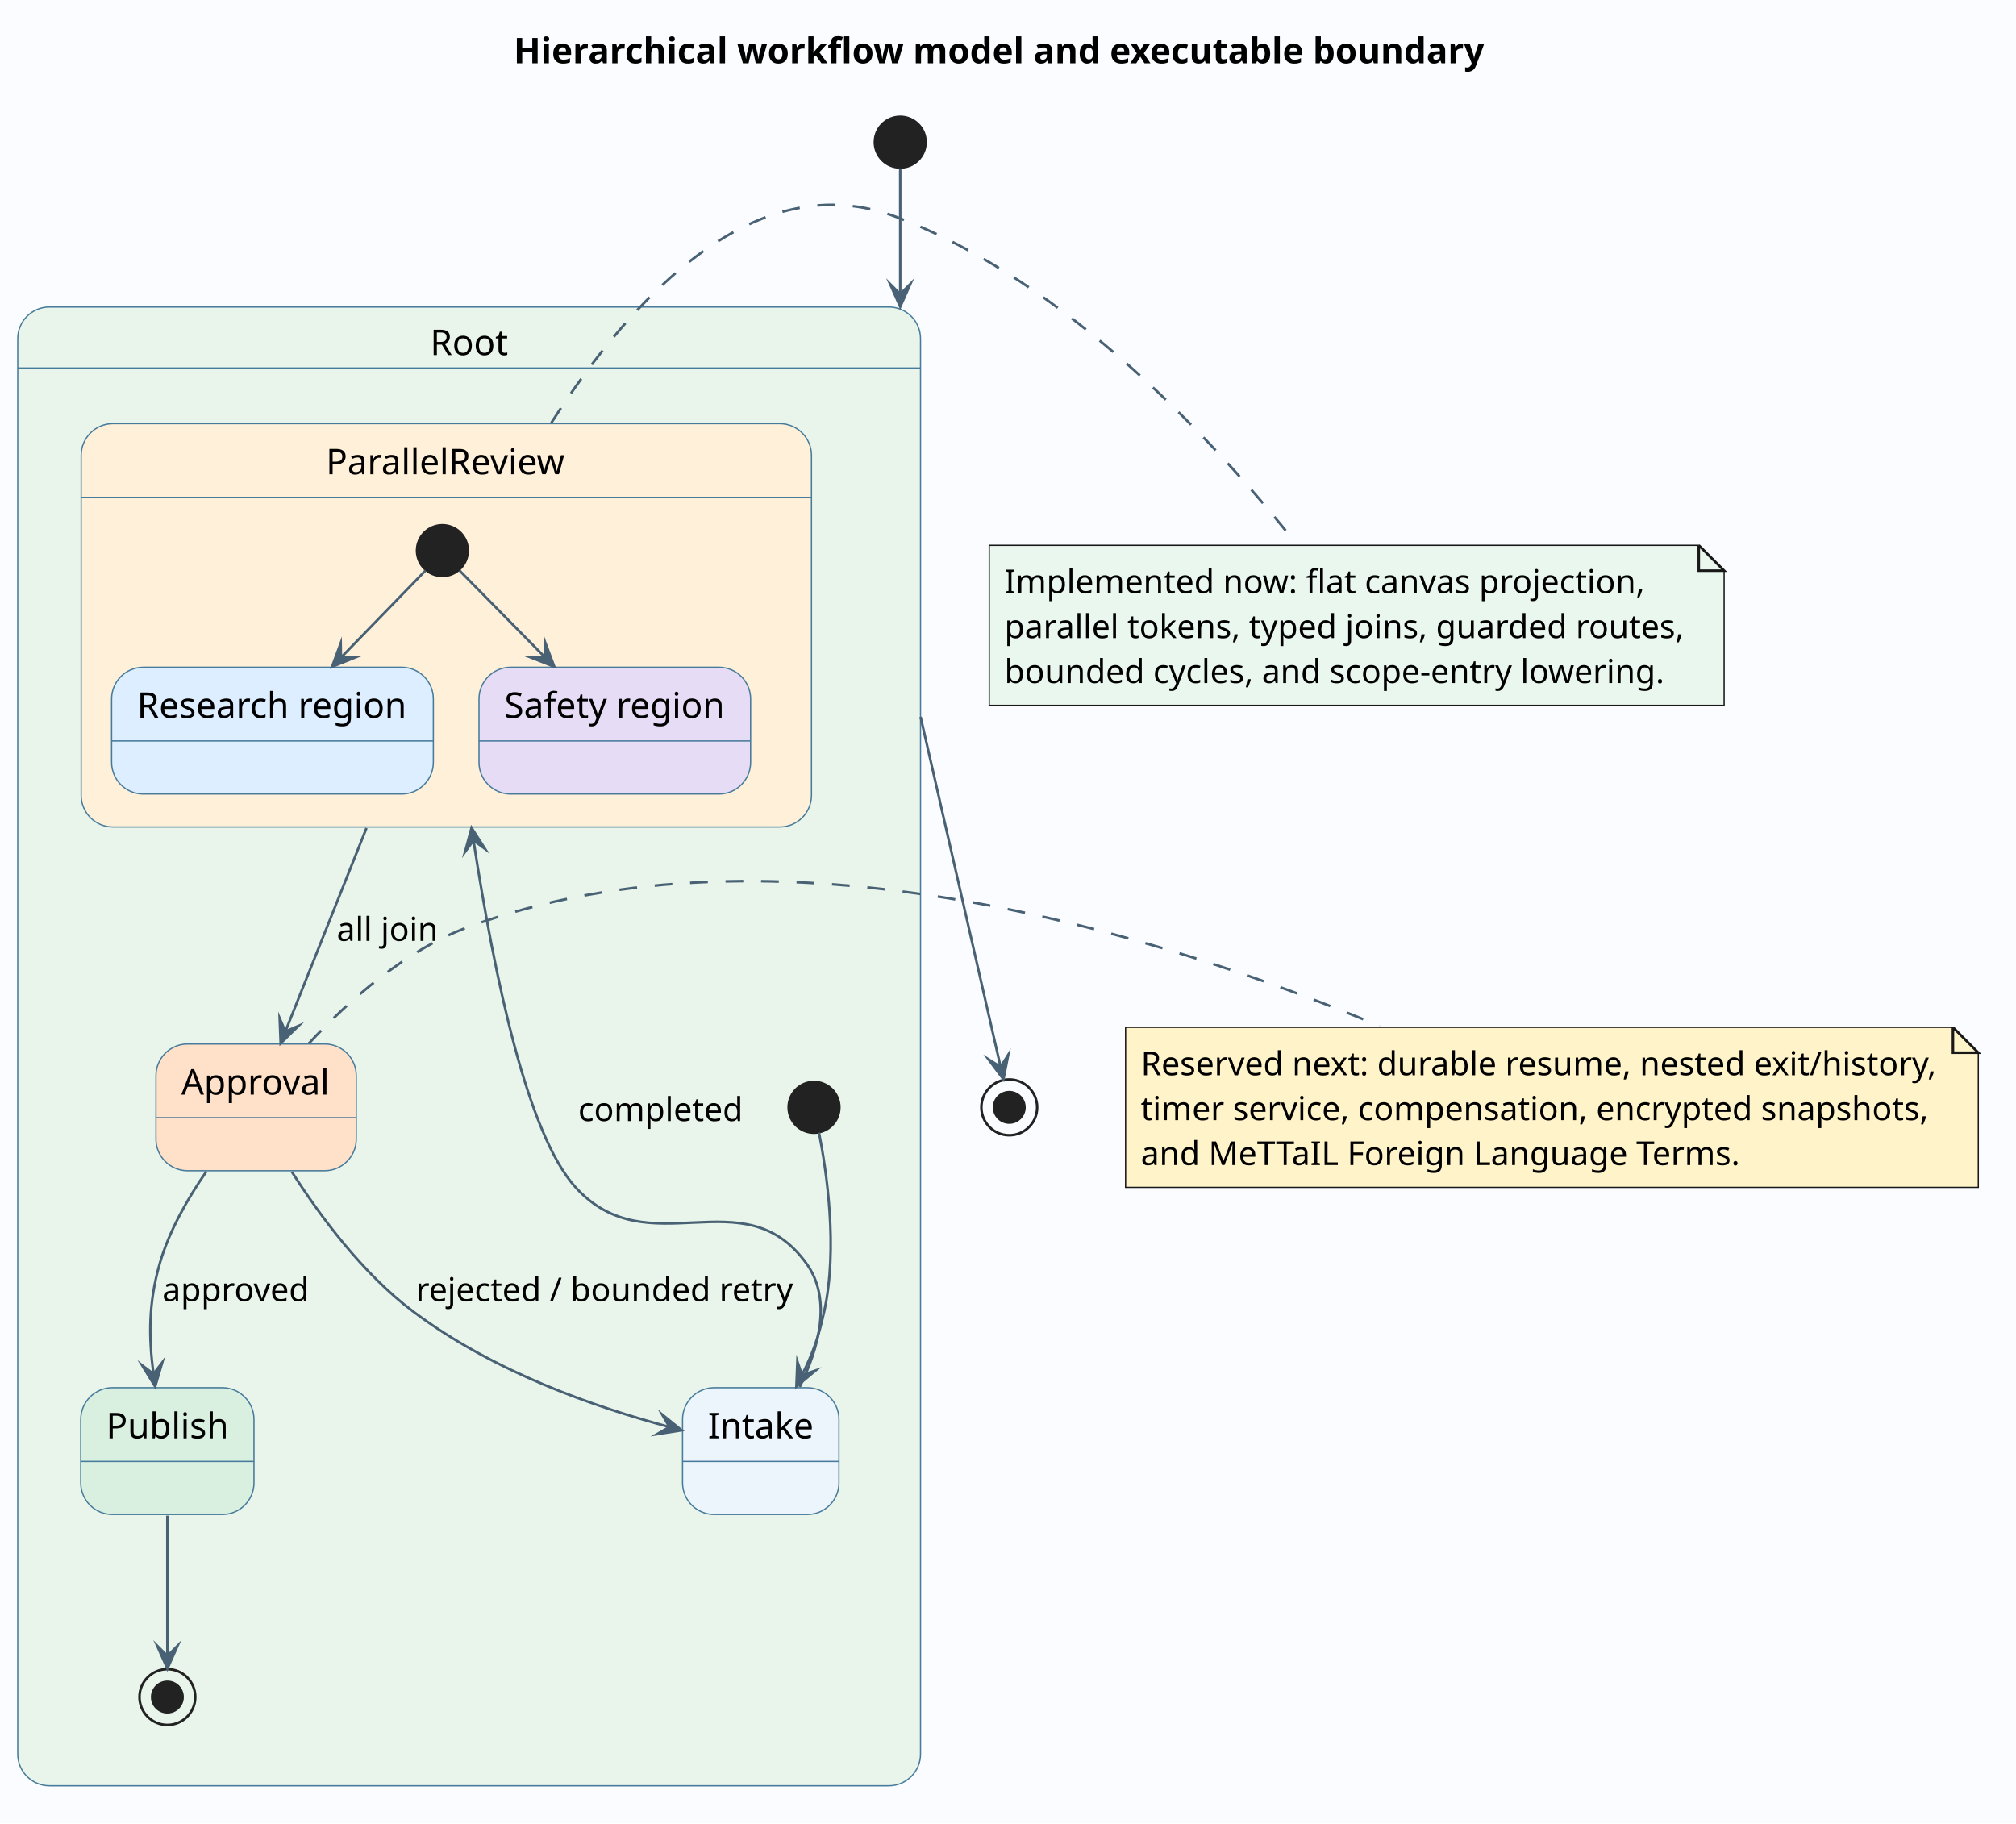
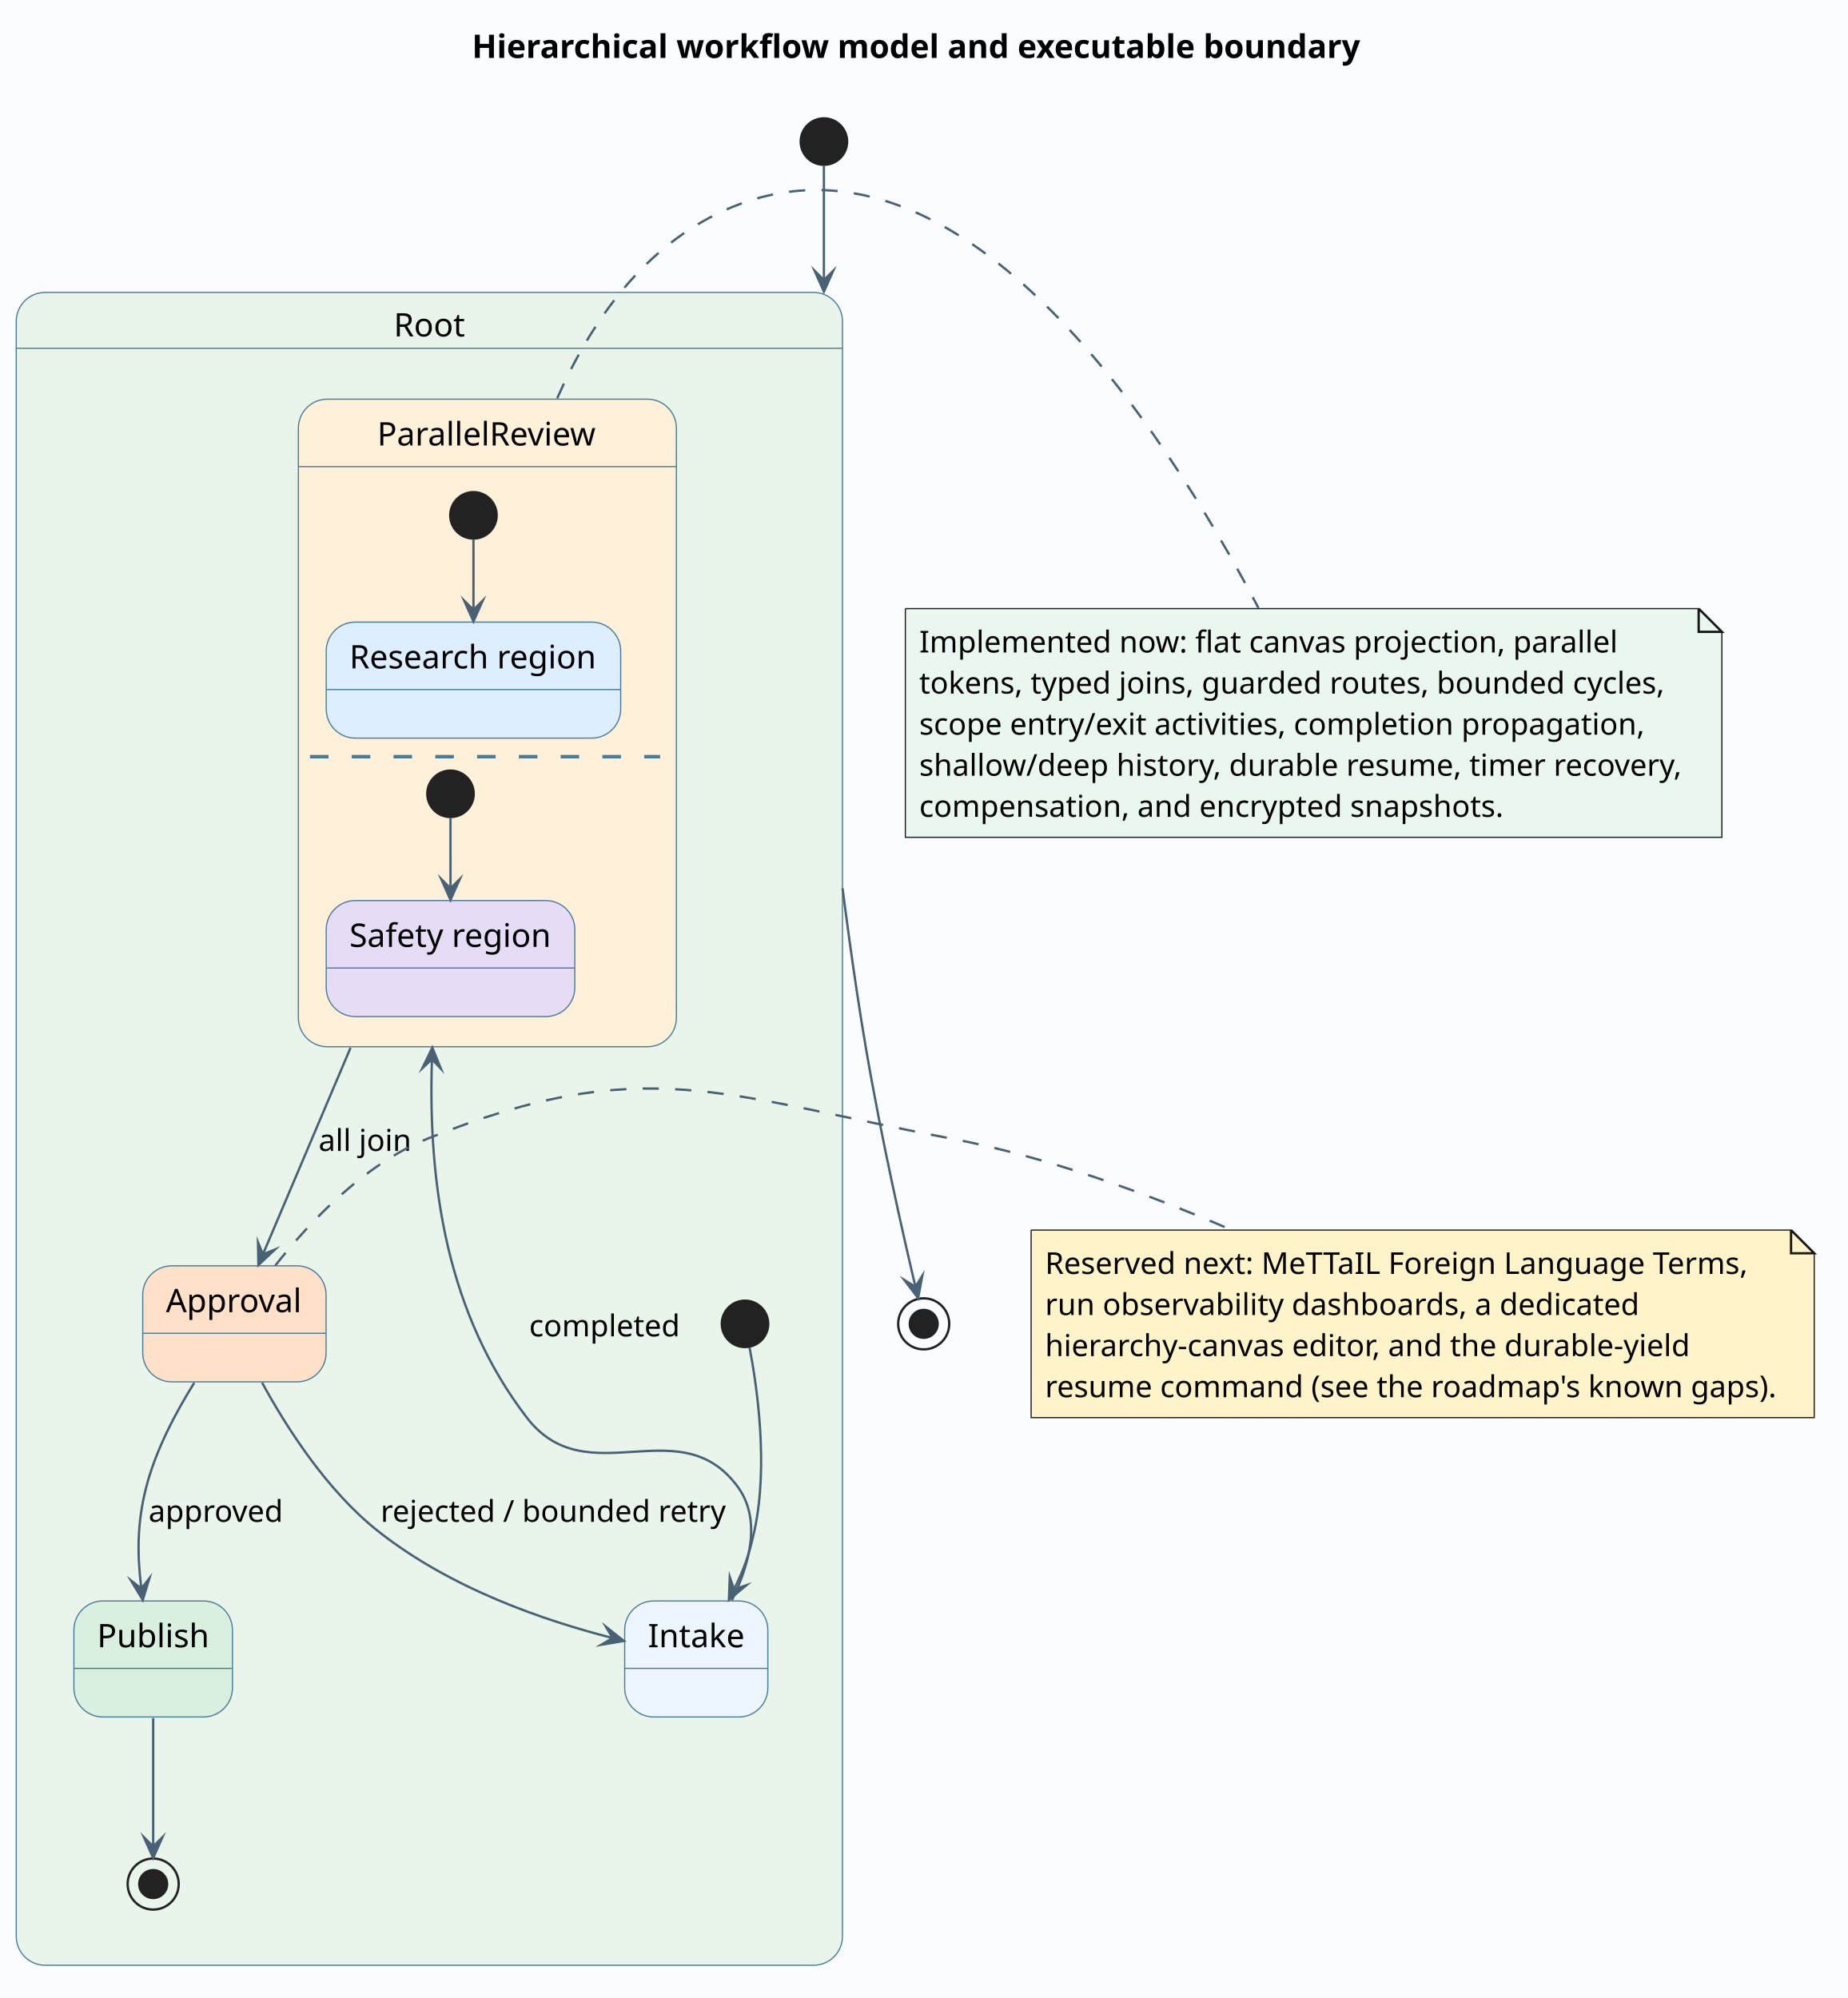
- <svg xmlns="http://www.w3.org/2000/svg" contentStyleType="text/css" data-diagram-type="STATE" height="719px" preserveAspectRatio="none" style="width: 795px; height: 719px; background: #fafcff" version="1.1" viewBox="0 0 795 719" width="795px" zoomAndPan="magnify">
+ <svg xmlns="http://www.w3.org/2000/svg" contentStyleType="text/css" data-diagram-type="STATE" height="861px" preserveAspectRatio="none" style="width:796px;height:861px;background:#FAFCFF;" version="1.1" viewBox="0 0 796 861" width="796px" zoomAndPan="magnify">
  <defs />
  <g>
-     <rect fill="#FAFCFF" height="719" style="stroke: none; stroke-width: 1" width="795" x="0" y="0" />
+     <rect fill="#FAFCFF" height="861" style="stroke:none;stroke-width:1;" width="796" x="0" y="0" />
    <g class="title" data-source-line="1">
-       <text fill="#000000" font-family="sans-serif" font-size="14" font-weight="700" lengthAdjust="spacing" textLength="383.011" x="202.561" y="24.966">
-         Hierarchical workflow model and executable boundary
-       </text>
+       <text fill="#000000" font-family="sans-serif" font-size="14" font-weight="700" lengthAdjust="spacing" textLength="383.011" x="203.35" y="24.966">Hierarchical workflow model and executable boundary</text>
    </g>
    <g class="cluster" data-qualified-name="Root" data-source-line="13" id="ent0001">
-       <path d="M19.5,121.068 L350.5,121.068 A12.5,12.5 0 0 1 363,133.568 L363,145.136 L7,145.136 L7,133.568 A12.5,12.5 0 0 1 19.5,121.068" fill="#E9F5EA" />
-       <path d="M7,145.136 L363,145.136 L363,691.758 A12.5,12.5 0 0 1 350.5,704.258 L19.5,704.258 A12.5,12.5 0 0 1 7,691.758 L7,145.136" fill="#E9F5EA" />
-       <rect fill="none" height="583.19" rx="12.5" ry="12.5" style="stroke: #477b9b; stroke-width: 0.5" width="356" x="7" y="121.068" />
-       <line style="stroke: #477b9b; stroke-width: 0.5" x1="7" x2="363" y1="145.136" y2="145.136" />
-       <text fill="#000000" font-family="sans-serif" font-size="14" lengthAdjust="spacing" textLength="30.702" x="169.649" y="140.034">
-         Root
-       </text>
+       <path d="M19.5,126.008 L350.5,126.008 A12.5,12.5 0 0 1 363,138.508 L363,150.076 L7,150.076 L7,138.508 A12.5,12.5 0 0 1 19.5,126.008" fill="#E9F5EA" />
+       <path d="M7,150.076 L363,150.076 L363,834.398 A12.5,12.5 0 0 1 350.5,846.898 L19.5,846.898 A12.5,12.5 0 0 1 7,834.398 L7,150.076" fill="#E9F5EA" />
+       <rect fill="none" height="720.89" rx="12.5" ry="12.5" style="stroke:#477B9B;stroke-width:0.5;" width="356" x="7" y="126.008" />
+       <line style="stroke:#477B9B;stroke-width:0.5;" x1="7" x2="363" y1="150.076" y2="150.076" />
+       <text fill="#000000" font-family="sans-serif" font-size="14" lengthAdjust="spacing" textLength="30.702" x="169.649" y="144.974">Root</text>
    </g>
    <g class="entity" data-qualified-name="Root.ParallelReview" data-source-line="16" id="ent0002">
-       <path d="M44.51,167.068 L307.498,167.068 A12.5,12.5 0 0 1 319.998,179.568 L319.998,196.136 L32.01,196.136 L32.01,179.568 A12.5,12.5 0 0 1 44.51,167.068" fill="#FFF0D9" />
-       <path d="M32.01,196.136 L319.998,196.136 L319.998,313.636 A12.5,12.5 0 0 1 307.498,326.136 L44.51,326.136 A12.5,12.5 0 0 1 32.01,313.636 L32.01,196.136" fill="#FFF0D9" />
-       <rect fill="none" height="159.068" rx="12.5" ry="12.5" style="stroke: #477b9b; stroke-width: 0.5" width="287.988" x="32.01" y="167.068" />
-       <line style="stroke: #477b9b; stroke-width: 0.5" x1="32.01" x2="319.998" y1="196.136" y2="196.136" />
-       <text fill="#000000" font-family="sans-serif" font-size="14" lengthAdjust="spacing" textLength="94.92" x="128.544" y="187.034">
-         ParallelReview
-       </text>
+       <path d="M141.06,172.008 L278.936,172.008 A12.5,12.5 0 0 1 291.436,184.508 L291.436,201.076 L128.56,201.076 L128.56,184.508 A12.5,12.5 0 0 1 141.06,172.008" fill="#FFF0D9" />
+       <path d="M128.56,201.076 L291.436,201.076 L291.436,438.576 A12.5,12.5 0 0 1 278.936,451.076 L141.06,451.076 A12.5,12.5 0 0 1 128.56,438.576 L128.56,201.076" fill="#FFF0D9" />
+       <rect fill="none" height="279.068" rx="12.5" ry="12.5" style="stroke:#477B9B;stroke-width:0.5;" width="162.876" x="128.56" y="172.008" />
+       <line style="stroke:#477B9B;stroke-width:0.5;" x1="128.56" x2="291.436" y1="201.076" y2="201.076" />
+       <text fill="#000000" font-family="sans-serif" font-size="14" lengthAdjust="spacing" textLength="94.92" x="162.538" y="191.974">ParallelReview</text>
      <g class="entity" data-qualified-name="Root.ParallelReview.Research" data-source-line="17" id="ent0003">
-         <rect fill="#DCEEFF" height="50" rx="12.5" ry="12.5" style="stroke: #477b9b; stroke-width: 0.5" width="126.876" x="44.01" y="263.136" />
-         <line style="stroke: #477b9b; stroke-width: 0.5" x1="44.01" x2="170.886" y1="292.204" y2="292.204" />
-         <text fill="#000000" font-family="sans-serif" font-size="14" lengthAdjust="spacing" textLength="106.876" x="54.01" y="283.102">
-           Research region
-         </text>
+         <rect fill="#DCEEFF" height="50" rx="12.5" ry="12.5" style="stroke:#477B9B;stroke-width:0.5;" width="126.876" x="140.56" y="268.076" />
+         <line style="stroke:#477B9B;stroke-width:0.5;" x1="140.56" x2="267.436" y1="297.144" y2="297.144" />
+         <text fill="#000000" font-family="sans-serif" font-size="14" lengthAdjust="spacing" textLength="106.876" x="150.56" y="288.042">Research region</text>
      </g>
-       <g class="entity" data-qualified-name="Root.ParallelReview.Safety" data-source-line="18" id="ent0004">
-         <rect fill="#E7DCF5" height="50" rx="12.5" ry="12.5" style="stroke: #477b9b; stroke-width: 0.5" width="107.108" x="188.89" y="263.136" />
-         <line style="stroke: #477b9b; stroke-width: 0.5" x1="188.89" x2="295.998" y1="292.204" y2="292.204" />
-         <text fill="#000000" font-family="sans-serif" font-size="14" lengthAdjust="spacing" textLength="87.108" x="198.89" y="283.102">
-           Safety region
-         </text>
+       <g class="start_entity" data-qualified-name="Root.ParallelReview..start.ParallelReview" data-source-line="18" id="ent0014">
+         <ellipse cx="204" cy="222.076" fill="#222222" rx="10" ry="10" style="stroke:#222222;stroke-width:1;" />
      </g>
-       <g class="start_entity" data-qualified-name="Root.ParallelReview..start.ParallelReview" data-source-line="19" id="ent0013">
-         <ellipse cx="174.45" cy="217.136" fill="#222222" rx="10" ry="10" style="stroke: #222222; stroke-width: 1" />
+       <g class="link" data-entity-1="ent0014" data-entity-2="ent0003" data-link-type="dependency" data-source-line="18" id="lnk15">
+         <path d="M204,232.386 C204,241.426 204,250.566 204,262.806" fill="none" id="*start*ParallelReview-to-Research" style="stroke:#496174;stroke-width:1;" />
+         <polygon fill="#496174" points="204,267.806,208,258.806,204,262.806,200,258.806,204,267.806" style="stroke:#496174;stroke-width:1;stroke-linejoin:miter;stroke-miterlimit:10;" />
      </g>
-       <g class="link" data-entity-1="ent0013" data-entity-2="ent0003" data-link-type="dependency" data-source-line="19" id="lnk14">
-         <path d="M167.78,225.006 C159.24,233.796 147.474,245.92 134.434,259.34" fill="none" id="*start*ParallelReview-to-Research" style="stroke: #496174; stroke-width: 1" />
-         <polygon fill="#496174" points="130.95,262.926,140.091,259.259,134.434,259.34,134.353,253.684,130.95,262.926" style="             stroke: #496174;             stroke-width: 1;             stroke-linejoin: miter;             stroke-miterlimit: 10;           " />
+       <line style="stroke:#477B9B;stroke-width:1.5;stroke-dasharray:8,10;" x1="133.56" x2="284.436" y1="326.076" y2="326.076" />
+       <g class="entity" data-qualified-name="Root.ParallelReview.CONC1.Safety" data-source-line="20" id="ent0005">
+         <rect fill="#E7DCF5" height="50" rx="12.5" ry="12.5" style="stroke:#477B9B;stroke-width:0.5;" width="107.108" x="140.56" y="388.076" />
+         <line style="stroke:#477B9B;stroke-width:0.5;" x1="140.56" x2="247.668" y1="417.144" y2="417.144" />
+         <text fill="#000000" font-family="sans-serif" font-size="14" lengthAdjust="spacing" textLength="87.108" x="150.56" y="408.042">Safety region</text>
      </g>
-       <g class="link" data-entity-1="ent0013" data-entity-2="ent0004" data-link-type="dependency" data-source-line="20" id="lnk15">
-         <path d="M181.22,225.006 C189.88,233.796 201.85,245.945 215.08,259.365" fill="none" id="*start*ParallelReview-to-Safety" style="stroke: #496174; stroke-width: 1" />
-         <polygon fill="#496174" points="218.59,262.926,215.12,253.708,215.08,259.365,209.423,259.325,218.59,262.926" style="             stroke: #496174;             stroke-width: 1;             stroke-linejoin: miter;             stroke-miterlimit: 10;           " />
+       <g class="start_entity" data-qualified-name="Root.ParallelReview.CONC1..start.CONC1" data-source-line="21" id="ent0016">
+         <ellipse cx="194.11" cy="342.076" fill="#222222" rx="10" ry="10" style="stroke:#222222;stroke-width:1;" />
+       </g>
+       <g class="link" data-entity-1="ent0016" data-entity-2="ent0005" data-link-type="dependency" data-source-line="21" id="lnk17">
+         <path d="M194.11,352.386 C194.11,361.426 194.11,370.566 194.11,382.806" fill="none" id="*start*CONC1-to-Safety" style="stroke:#496174;stroke-width:1;" />
+         <polygon fill="#496174" points="194.11,387.806,198.11,378.806,194.11,382.806,190.11,378.806,194.11,387.806" style="stroke:#496174;stroke-width:1;stroke-linejoin:miter;stroke-miterlimit:10;" />
      </g>
    </g>
-     <g class="entity" data-qualified-name="Root.Approval" data-source-line="23" id="ent0005">
-       <rect fill="#FFE0C8" height="50" rx="12.5" ry="12.5" style="stroke: #477b9b; stroke-width: 0.5" width="78.996" x="61.5" y="411.698" />
-       <line style="stroke: #477b9b; stroke-width: 0.5" x1="61.5" x2="140.496" y1="440.766" y2="440.766" />
-       <text fill="#000000" font-family="sans-serif" font-size="14" lengthAdjust="spacing" textLength="58.996" x="71.5" y="431.664">
-         Approval
-       </text>
+     <g class="entity" data-qualified-name="Root.Approval" data-source-line="24" id="ent0006">
+       <rect fill="#FFE0C8" height="50" rx="12.5" ry="12.5" style="stroke:#477B9B;stroke-width:0.5;" width="78.996" x="61.5" y="545.488" />
+       <line style="stroke:#477B9B;stroke-width:0.5;" x1="61.5" x2="140.496" y1="574.556" y2="574.556" />
+       <text fill="#000000" font-family="sans-serif" font-size="14" lengthAdjust="spacing" textLength="58.996" x="71.5" y="565.454">Approval</text>
    </g>
-     <g class="entity" data-qualified-name="Root.Publish" data-source-line="26" id="ent0006">
-       <rect fill="#D9EFDF" height="50" rx="12.5" ry="12.5" style="stroke: #477b9b; stroke-width: 0.5" width="68.314" x="31.84" y="547.258" />
-       <line style="stroke: #477b9b; stroke-width: 0.5" x1="31.84" x2="100.154" y1="576.326" y2="576.326" />
-       <text fill="#000000" font-family="sans-serif" font-size="14" lengthAdjust="spacing" textLength="48.314" x="41.84" y="567.224">
-         Publish
-       </text>
+     <g class="entity" data-qualified-name="Root.Publish" data-source-line="27" id="ent0007">
+       <rect fill="#D9EFDF" height="50" rx="12.5" ry="12.5" style="stroke:#477B9B;stroke-width:0.5;" width="68.314" x="31.84" y="689.898" />
+       <line style="stroke:#477B9B;stroke-width:0.5;" x1="31.84" x2="100.154" y1="718.966" y2="718.966" />
+       <text fill="#000000" font-family="sans-serif" font-size="14" lengthAdjust="spacing" textLength="48.314" x="41.84" y="709.864">Publish</text>
    </g>
-     <g class="start_entity" data-qualified-name="Root..start.Root" data-source-line="14" id="ent0009">
-       <ellipse cx="321" cy="436.698" fill="#222222" rx="10" ry="10" style="stroke: #222222; stroke-width: 1" />
+     <g class="start_entity" data-qualified-name="Root..start.Root" data-source-line="14" id="ent0010">
+       <ellipse cx="321" cy="570.488" fill="#222222" rx="10" ry="10" style="stroke:#222222;stroke-width:1;" />
    </g>
-     <g class="entity" data-qualified-name="Root.Intake" data-source-line="14" id="ent0010">
-       <rect fill="#ECF5FC" height="50" rx="12.5" ry="12.5" style="stroke: #477b9b; stroke-width: 0.5" width="61.678" x="269.16" y="547.258" />
-       <line style="stroke: #477b9b; stroke-width: 0.5" x1="269.16" x2="330.838" y1="576.326" y2="576.326" />
-       <text fill="#000000" font-family="sans-serif" font-size="14" lengthAdjust="spacing" textLength="41.678" x="279.16" y="567.224">
-         Intake
-       </text>
+     <g class="entity" data-qualified-name="Root.Intake" data-source-line="14" id="ent0011">
+       <rect fill="#ECF5FC" height="50" rx="12.5" ry="12.5" style="stroke:#477B9B;stroke-width:0.5;" width="61.678" x="269.16" y="689.898" />
+       <line style="stroke:#477B9B;stroke-width:0.5;" x1="269.16" x2="330.838" y1="718.966" y2="718.966" />
+       <text fill="#000000" font-family="sans-serif" font-size="14" lengthAdjust="spacing" textLength="41.678" x="279.16" y="709.864">Intake</text>
    </g>
-     <g class="end_entity" data-qualified-name="Root..end.Root" data-source-line="27" id="ent0019">
-       <ellipse cx="66" cy="669.258" fill="none" rx="11" ry="11" style="stroke: #222222; stroke-width: 1" />
-       <ellipse cx="66" cy="669.258" fill="#222222" rx="6" ry="6" style="stroke: #222222; stroke-width: 1" />
+     <g class="end_entity" data-qualified-name="Root..end.Root" data-source-line="28" id="ent0021">
+       <ellipse cx="66" cy="811.898" fill="none" rx="11" ry="11" style="stroke:#222222;stroke-width:1;" />
+       <ellipse cx="66" cy="811.898" fill="#222222" rx="6" ry="6" style="stroke:#222222;stroke-width:1;" />
    </g>
-     <g class="start_entity" data-qualified-name=".start." data-source-line="12" id="ent0007">
-       <ellipse cx="355" cy="56.068" fill="#222222" rx="10" ry="10" style="stroke: #222222; stroke-width: 1" />
+     <g class="start_entity" data-qualified-name=".start." data-source-line="12" id="ent0008">
+       <ellipse cx="355" cy="61.008" fill="#222222" rx="10" ry="10" style="stroke:#222222;stroke-width:1;" />
    </g>
-     <g class="end_entity" data-qualified-name=".end." data-source-line="29" id="ent0021">
-       <ellipse cx="398" cy="436.698" fill="none" rx="11" ry="11" style="stroke: #222222; stroke-width: 1" />
-       <ellipse cx="398" cy="436.698" fill="#222222" rx="6" ry="6" style="stroke: #222222; stroke-width: 1" />
+     <g class="end_entity" data-qualified-name=".end." data-source-line="30" id="ent0023">
+       <ellipse cx="398" cy="570.488" fill="none" rx="11" ry="11" style="stroke:#222222;stroke-width:1;" />
+       <ellipse cx="398" cy="570.488" fill="#222222" rx="6" ry="6" style="stroke:#222222;stroke-width:1;" />
    </g>
-     <g class="entity" data-qualified-name="GMN23" data-source-line="32" id="ent0024">
-       <path d="M390.1,215.048 L390.1,278.166 L679.901,278.166 L679.901,225.048 L669.901,215.048 L390.1,215.048" fill="#EAF7EE" style="stroke: #181818; stroke-width: 0.5" />
-       <path d="M669.901,215.048 L669.901,225.048 L679.901,225.048 L669.901,215.048" fill="#EAF7EE" style="stroke: #181818; stroke-width: 1" />
-       <text fill="#000000" font-family="sans-serif" font-size="13" lengthAdjust="spacing" textLength="252.993" x="396.1" y="233.945">
-         Implemented now: flat canvas projection,
-       </text>
-       <text fill="#000000" font-family="sans-serif" font-size="13" lengthAdjust="spacing" textLength="268.801" x="396.1" y="251.651">
-         parallel tokens, typed joins, guarded routes,
-       </text>
-       <text fill="#000000" font-family="sans-serif" font-size="13" lengthAdjust="spacing" textLength="260.507" x="396.1" y="269.357">
-         bounded cycles, and scope-entry lowering.
-       </text>
+     <g class="entity" data-qualified-name="GMN25" data-source-line="33" id="ent0026">
+       <path d="M390.09,262.278 L390.09,360.808 L741.914,360.808 L741.914,272.278 L731.914,262.278 L390.09,262.278" fill="#EAF7EE" style="stroke:#181818;stroke-width:0.5;" />
+       <path d="M731.914,262.278 L731.914,272.278 L741.914,272.278 L731.914,262.278" fill="#EAF7EE" style="stroke:#181818;stroke-width:1;" />
+       <text fill="#000000" font-family="sans-serif" font-size="13" lengthAdjust="spacing" textLength="301.717" x="396.09" y="281.175">Implemented now: flat canvas projection, parallel</text>
+       <text fill="#000000" font-family="sans-serif" font-size="13" lengthAdjust="spacing" textLength="321.594" x="396.09" y="298.881">tokens, typed joins, guarded routes, bounded cycles,</text>
+       <text fill="#000000" font-family="sans-serif" font-size="13" lengthAdjust="spacing" textLength="313.079" x="396.09" y="316.587">scope entry/exit activities, completion propagation,</text>
+       <text fill="#000000" font-family="sans-serif" font-size="13" lengthAdjust="spacing" textLength="330.824" x="396.09" y="334.293">shallow/deep history, durable resume, timer recovery,</text>
+       <text fill="#000000" font-family="sans-serif" font-size="13" lengthAdjust="spacing" textLength="251.732" x="396.09" y="351.999">compensation, and encrypted snapshots.</text>
    </g>
-     <g class="entity" data-qualified-name="GMN26" data-source-line="37" id="ent0027">
-       <path d="M443.87,405.138 L443.87,468.256 L780.133,468.256 L780.133,415.138 L770.133,405.138 L443.87,405.138" fill="#FFF3C9" style="stroke: #181818; stroke-width: 0.5" />
-       <path d="M770.133,405.138 L770.133,415.138 L780.133,415.138 L770.133,405.138" fill="#FFF3C9" style="stroke: #181818; stroke-width: 1" />
-       <text fill="#000000" font-family="sans-serif" font-size="13" lengthAdjust="spacing" textLength="315.263" x="449.87" y="424.035">
-         Reserved next: durable resume, nested exit/history,
-       </text>
-       <text fill="#000000" font-family="sans-serif" font-size="13" lengthAdjust="spacing" textLength="310.635" x="449.87" y="441.741">
-         timer service, compensation, encrypted snapshots,
-       </text>
-       <text fill="#000000" font-family="sans-serif" font-size="13" lengthAdjust="spacing" textLength="238.212" x="449.87" y="459.447">
-         and MeTTaIL Foreign Language Terms.
-       </text>
+     <g class="entity" data-qualified-name="GMN28" data-source-line="40" id="ent0029">
+       <path d="M444.29,530.078 L444.29,610.902 L781.71,610.902 L781.71,540.078 L771.71,530.078 L444.29,530.078" fill="#FFF3C9" style="stroke:#181818;stroke-width:0.5;" />
+       <path d="M771.71,530.078 L771.71,540.078 L781.71,540.078 L771.71,530.078" fill="#FFF3C9" style="stroke:#181818;stroke-width:1;" />
+       <text fill="#000000" font-family="sans-serif" font-size="13" lengthAdjust="spacing" textLength="304.967" x="450.29" y="548.975">Reserved next: MeTTaIL Foreign Language Terms,</text>
+       <text fill="#000000" font-family="sans-serif" font-size="13" lengthAdjust="spacing" textLength="256.321" x="450.29" y="566.681">run observability dashboards, a dedicated</text>
+       <text fill="#000000" font-family="sans-serif" font-size="13" lengthAdjust="spacing" textLength="280.748" x="450.29" y="584.387">hierarchy-canvas editor, and the durable-yield</text>
+       <text fill="#000000" font-family="sans-serif" font-size="13" lengthAdjust="spacing" textLength="316.42" x="450.29" y="602.093">resume command (see the roadmap's known gaps).</text>
    </g>
-     <g class="link" data-entity-1="ent0007" data-entity-2="ent0001" data-link-type="dependency" data-source-line="12" id="lnk8">
-       <path d="M355,66.418 C355,75.78 355,91.387 355,109.597 C355,111.873 355,114.19 355,116.54 C355,117.716 355,118.899 355,120.09 C355,120.388 355,115.686 355,115.985" fill="none" id="*start*-to-Root" style="stroke: #496174; stroke-width: 1" />
-       <polygon fill="#496174" points="355,120.985,359,111.985,355,115.985,351,111.985,355,120.985" style="           stroke: #496174;           stroke-width: 1;           stroke-linejoin: miter;           stroke-miterlimit: 10;         " />
+     <g class="link" data-entity-1="ent0008" data-entity-2="ent0001" data-link-type="dependency" data-source-line="12" id="lnk9">
+       <path d="M355,71.448 C355,77.034 355,84.866 355,94.305 C355,99.025 355,104.147 355,109.591 C355,112.314 355,115.116 355,117.99 C355,119.427 355,120.881 355,122.352 C355,123.087 355,123.826 355,124.57 C355,124.942 355,120.314 355,120.688" fill="none" id="*start*-to-Root" style="stroke:#496174;stroke-width:1;" />
+       <polygon fill="#496174" points="355,125.688,359,116.688,355,120.688,351,116.688,355,125.688" style="stroke:#496174;stroke-width:1;stroke-linejoin:miter;stroke-miterlimit:10;" />
    </g>
-     <g class="link" data-entity-1="ent0009" data-entity-2="ent0010" data-link-type="dependency" data-source-line="14" id="lnk11">
-       <path d="M322.97,446.658 C325.91,461.518 330.53,492.138 325,517.258 C322.78,527.348 320.688,533.312 316.268,542.292" fill="none" id="*start*Root-to-Intake" style="stroke: #496174; stroke-width: 1" />
-       <polygon fill="#496174" points="314.06,546.778,321.623,540.47,316.268,542.292,314.446,536.937,314.06,546.778" style="           stroke: #496174;           stroke-width: 1;           stroke-linejoin: miter;           stroke-miterlimit: 10;         " />
+     <g class="link" data-entity-1="ent0010" data-entity-2="ent0011" data-link-type="dependency" data-source-line="14" id="lnk12">
+       <path d="M322.96,580.658 C326.09,596.868 331.25,631.538 325,659.898 C322.78,669.988 320.688,675.952 316.268,684.932" fill="none" id="*start*Root-to-Intake" style="stroke:#496174;stroke-width:1;" />
+       <polygon fill="#496174" points="314.06,689.418,321.623,683.11,316.268,684.932,314.446,679.577,314.06,689.418" style="stroke:#496174;stroke-width:1;stroke-linejoin:miter;stroke-miterlimit:10;" />
    </g>
-     <g class="link" data-entity-1="ent0010" data-entity-2="ent0002" data-link-type="dependency" data-source-line="15" id="lnk12">
-       <path d="M315.35,546.978 C322.84,531.768 328.25,512.428 318,498.258 C293.04,463.748 255.71,499.718 227,468.258 C208.05,447.498 195.12,386.02 186.72,331.43" fill="none" id="Intake-to-ParallelReview" style="stroke: #496174; stroke-width: 1" />
-       <polygon fill="#496174" points="185.96,326.488,183.375,335.992,186.72,331.43,191.282,334.775,185.96,326.488" style="           stroke: #496174;           stroke-width: 1;           stroke-linejoin: miter;           stroke-miterlimit: 10;         " />
-       <text fill="#000000" font-family="sans-serif" font-size="13" lengthAdjust="spacing" textLength="64.961" x="228" y="442.095">
-         completed
-       </text>
+     <g class="link" data-entity-1="ent0011" data-entity-2="ent0002" data-link-type="dependency" data-source-line="15" id="lnk13">
+       <path d="M315.35,689.618 C322.84,674.408 328.25,655.068 318,640.898 C293.04,606.388 252.93,644.678 227,610.898 C192.8,566.348 184.326,511.125 186.116,456.445" fill="none" id="Intake-to-ParallelReview" style="stroke:#496174;stroke-width:1;" />
+       <polygon fill="#496174" points="186.28,451.448,181.988,460.312,186.116,456.445,189.983,460.574,186.28,451.448" style="stroke:#496174;stroke-width:1;stroke-linejoin:miter;stroke-miterlimit:10;" />
+       <text fill="#000000" font-family="sans-serif" font-size="13" lengthAdjust="spacing" textLength="64.961" x="228" y="575.885">completed</text>
    </g>
-     <g class="link" data-entity-1="ent0002" data-entity-2="ent0005" data-link-type="dependency" data-source-line="22" id="lnk16">
-       <path d="M144.52,326.558 C132.33,357.118 121.132,385.224 112.532,406.784" fill="none" id="ParallelReview-to-Approval" style="stroke: #496174; stroke-width: 1" />
-       <polygon fill="#496174" points="110.68,411.428,117.73,404.55,112.532,406.784,110.299,401.586,110.68,411.428" style="           stroke: #496174;           stroke-width: 1;           stroke-linejoin: miter;           stroke-miterlimit: 10;         " />
-       <text fill="#000000" font-family="sans-serif" font-size="13" lengthAdjust="spacing" textLength="39.988" x="132.78" y="371.035">
-         all join
-       </text>
+     <g class="link" data-entity-1="ent0002" data-entity-2="ent0006" data-link-type="dependency" data-source-line="23" id="lnk18">
+       <path d="M151.03,451.538 C135.68,487.728 122.762,518.185 113.282,540.545" fill="none" id="ParallelReview-to-Approval" style="stroke:#496174;stroke-width:1;" />
+       <polygon fill="#496174" points="111.33,545.148,118.526,538.423,113.282,540.545,111.16,535.301,111.33,545.148" style="stroke:#496174;stroke-width:1;stroke-linejoin:miter;stroke-miterlimit:10;" />
+       <text fill="#000000" font-family="sans-serif" font-size="13" lengthAdjust="spacing" textLength="39.988" x="137.26" y="495.975">all join</text>
    </g>
-     <g class="link" data-entity-1="ent0005" data-entity-2="ent0006" data-link-type="dependency" data-source-line="24" id="lnk17">
-       <path d="M81.3,462.098 C74.05,472.588 66.71,485.378 63,498.258 C58.48,513.978 58.613,527.441 60.523,541.841" fill="none" id="Approval-to-Publish" style="stroke: #496174; stroke-width: 1" />
-       <polygon fill="#496174" points="61.18,546.798,63.962,537.35,60.523,541.841,56.031,538.402,61.18,546.798" style="           stroke: #496174;           stroke-width: 1;           stroke-linejoin: miter;           stroke-miterlimit: 10;         " />
-       <text fill="#000000" font-family="sans-serif" font-size="13" lengthAdjust="spacing" textLength="58.448" x="64" y="513.155">
-         approved
-       </text>
+     <g class="link" data-entity-1="ent0006" data-entity-2="ent0007" data-link-type="dependency" data-source-line="25" id="lnk19">
+       <path d="M83.68,595.918 C75.69,608.678 67.09,624.928 63,640.898 C58.94,656.748 59.125,670.196 60.905,684.566" fill="none" id="Approval-to-Publish" style="stroke:#496174;stroke-width:1;" />
+       <polygon fill="#496174" points="61.52,689.528,64.383,680.105,60.905,684.566,56.444,681.088,61.52,689.528" style="stroke:#496174;stroke-width:1;stroke-linejoin:miter;stroke-miterlimit:10;" />
+       <text fill="#000000" font-family="sans-serif" font-size="13" lengthAdjust="spacing" textLength="58.448" x="64" y="655.795">approved</text>
    </g>
-     <g class="link" data-entity-1="ent0005" data-entity-2="ent0010" data-link-type="dependency" data-source-line="25" id="lnk18">
-       <path d="M115.09,462.118 C126.19,479.518 143.09,502.368 163,517.258 C195.14,541.298 234.561,554.861 263.971,562.761" fill="none" id="Approval-to-Intake" style="stroke: #496174; stroke-width: 1" />
-       <polygon fill="#496174" points="268.8,564.058,261.146,557.86,263.971,562.761,259.07,565.586,268.8,564.058" style="           stroke: #496174;           stroke-width: 1;           stroke-linejoin: miter;           stroke-miterlimit: 10;         " />
-       <text fill="#000000" font-family="sans-serif" font-size="13" lengthAdjust="spacing" textLength="149.266" x="164" y="513.155">
-         rejected / bounded retry
-       </text>
+     <g class="link" data-entity-1="ent0006" data-entity-2="ent0011" data-link-type="dependency" data-source-line="26" id="lnk20">
+       <path d="M112.94,595.848 C123.66,615.498 141.06,642.608 163,659.898 C194.63,684.818 234.348,698.272 263.968,705.892" fill="none" id="Approval-to-Intake" style="stroke:#496174;stroke-width:1;" />
+       <polygon fill="#496174" points="268.81,707.138,261.09,701.022,263.968,705.892,259.097,708.769,268.81,707.138" style="stroke:#496174;stroke-width:1;stroke-linejoin:miter;stroke-miterlimit:10;" />
+       <text fill="#000000" font-family="sans-serif" font-size="13" lengthAdjust="spacing" textLength="149.266" x="164" y="655.795">rejected / bounded retry</text>
    </g>
-     <g class="link" data-entity-1="ent0006" data-entity-2="ent0019" data-link-type="dependency" data-source-line="27" id="lnk20">
-       <path d="M66,597.718 C66,617.298 66,638.748 66,653.058" fill="none" id="Publish-to-*end*Root" style="stroke: #496174; stroke-width: 1" />
-       <polygon fill="#496174" points="66,658.058,70,649.058,66,653.058,62,649.058,66,658.058" style="           stroke: #496174;           stroke-width: 1;           stroke-linejoin: miter;           stroke-miterlimit: 10;         " />
+     <g class="link" data-entity-1="ent0007" data-entity-2="ent0021" data-link-type="dependency" data-source-line="28" id="lnk22">
+       <path d="M66,740.358 C66,759.938 66,781.388 66,795.698" fill="none" id="Publish-to-*end*Root" style="stroke:#496174;stroke-width:1;" />
+       <polygon fill="#496174" points="66,800.698,70,791.698,66,795.698,62,791.698,66,800.698" style="stroke:#496174;stroke-width:1;stroke-linejoin:miter;stroke-miterlimit:10;" />
    </g>
-     <g class="link" data-entity-1="ent0001" data-entity-2="ent0021" data-link-type="dependency" data-source-line="29" id="lnk22">
-       <path d="M363.024,282.701 C363.081,282.949 363.137,283.197 363.195,283.447 C364.108,287.443 365.074,291.669 366.081,296.071 C368.093,304.875 370.267,314.382 372.5,324.15 C381.433,363.223 390.205,401.599 394.586,420.754" fill="none" id="Root-to-*end*" style="stroke: #496174; stroke-width: 1" />
-       <polygon fill="#496174" points="395.7,425.628,397.593,415.963,394.586,420.754,389.795,417.746,395.7,425.628" style="           stroke: #496174;           stroke-width: 1;           stroke-linejoin: miter;           stroke-miterlimit: 10;         " />
+     <g class="link" data-entity-1="ent0001" data-entity-2="ent0023" data-link-type="dependency" data-source-line="30" id="lnk24">
+       <path d="M363.038,382.796 C363.097,383.263 363.157,383.73 363.217,384.199 C363.337,385.136 363.459,386.077 363.581,387.022 C363.826,388.911 364.075,390.815 364.327,392.731 C364.833,396.563 365.356,400.443 365.893,404.349 C368.043,419.972 370.435,436.013 373,451.078 C379.88,491.468 389.631,534.162 394.441,554.532" fill="none" id="Root-to-*end*" style="stroke:#496174;stroke-width:1;" />
+       <polygon fill="#496174" points="395.59,559.398,397.415,549.72,394.441,554.532,389.629,551.558,395.59,559.398" style="stroke:#496174;stroke-width:1;stroke-linejoin:miter;stroke-miterlimit:10;" />
    </g>
-     <g class="link" data-entity-1="ent0002" data-entity-2="ent0024" data-link-type="association" data-source-line="32" id="lnk25">
-       <path d="M217.39,166.768 C249.69,116.438 298.26,64.598 353.5,85.568 C421.43,111.368 480.23,175.518 511.35,214.618" fill="none" id="ParallelReview-GMN23" style="stroke: #496174; stroke-width: 1; stroke-dasharray: 7, 7" />
+     <g class="link" data-entity-1="ent0002" data-entity-2="ent0026" data-link-type="association" data-source-line="33" id="lnk27">
+       <path d="M240.06,171.658 C255.26,137.238 278.12,105.848 312.5,90.508 C412.08,46.068 501.28,184.088 542.25,262.018" fill="none" id="ParallelReview-GMN25" style="stroke:#496174;stroke-width:1;stroke-dasharray:7,7;" />
    </g>
-     <g class="link" data-entity-1="ent0005" data-entity-2="ent0027" data-link-type="association" data-source-line="37" id="lnk28">
-       <path d="M121.82,411.458 C137.19,394.938 159.67,374.778 184.5,365.638 C306.3,320.828 458.06,368.668 544.1,404.648" fill="none" id="Approval-GMN26" style="stroke: #496174; stroke-width: 1; stroke-dasharray: 7, 7" />
+     <g class="link" data-entity-1="ent0006" data-entity-2="ent0029" data-link-type="association" data-source-line="40" id="lnk30">
+       <path d="M118.63,545.338 C133.66,526.278 157.13,501.558 184.5,490.578 C277.3,453.318 311.25,471.978 409.5,490.578 C450.52,498.338 493.86,514.188 529.96,529.738" fill="none" id="Approval-GMN28" style="stroke:#496174;stroke-width:1;stroke-dasharray:7,7;" />
    </g>
  </g>
</svg>
